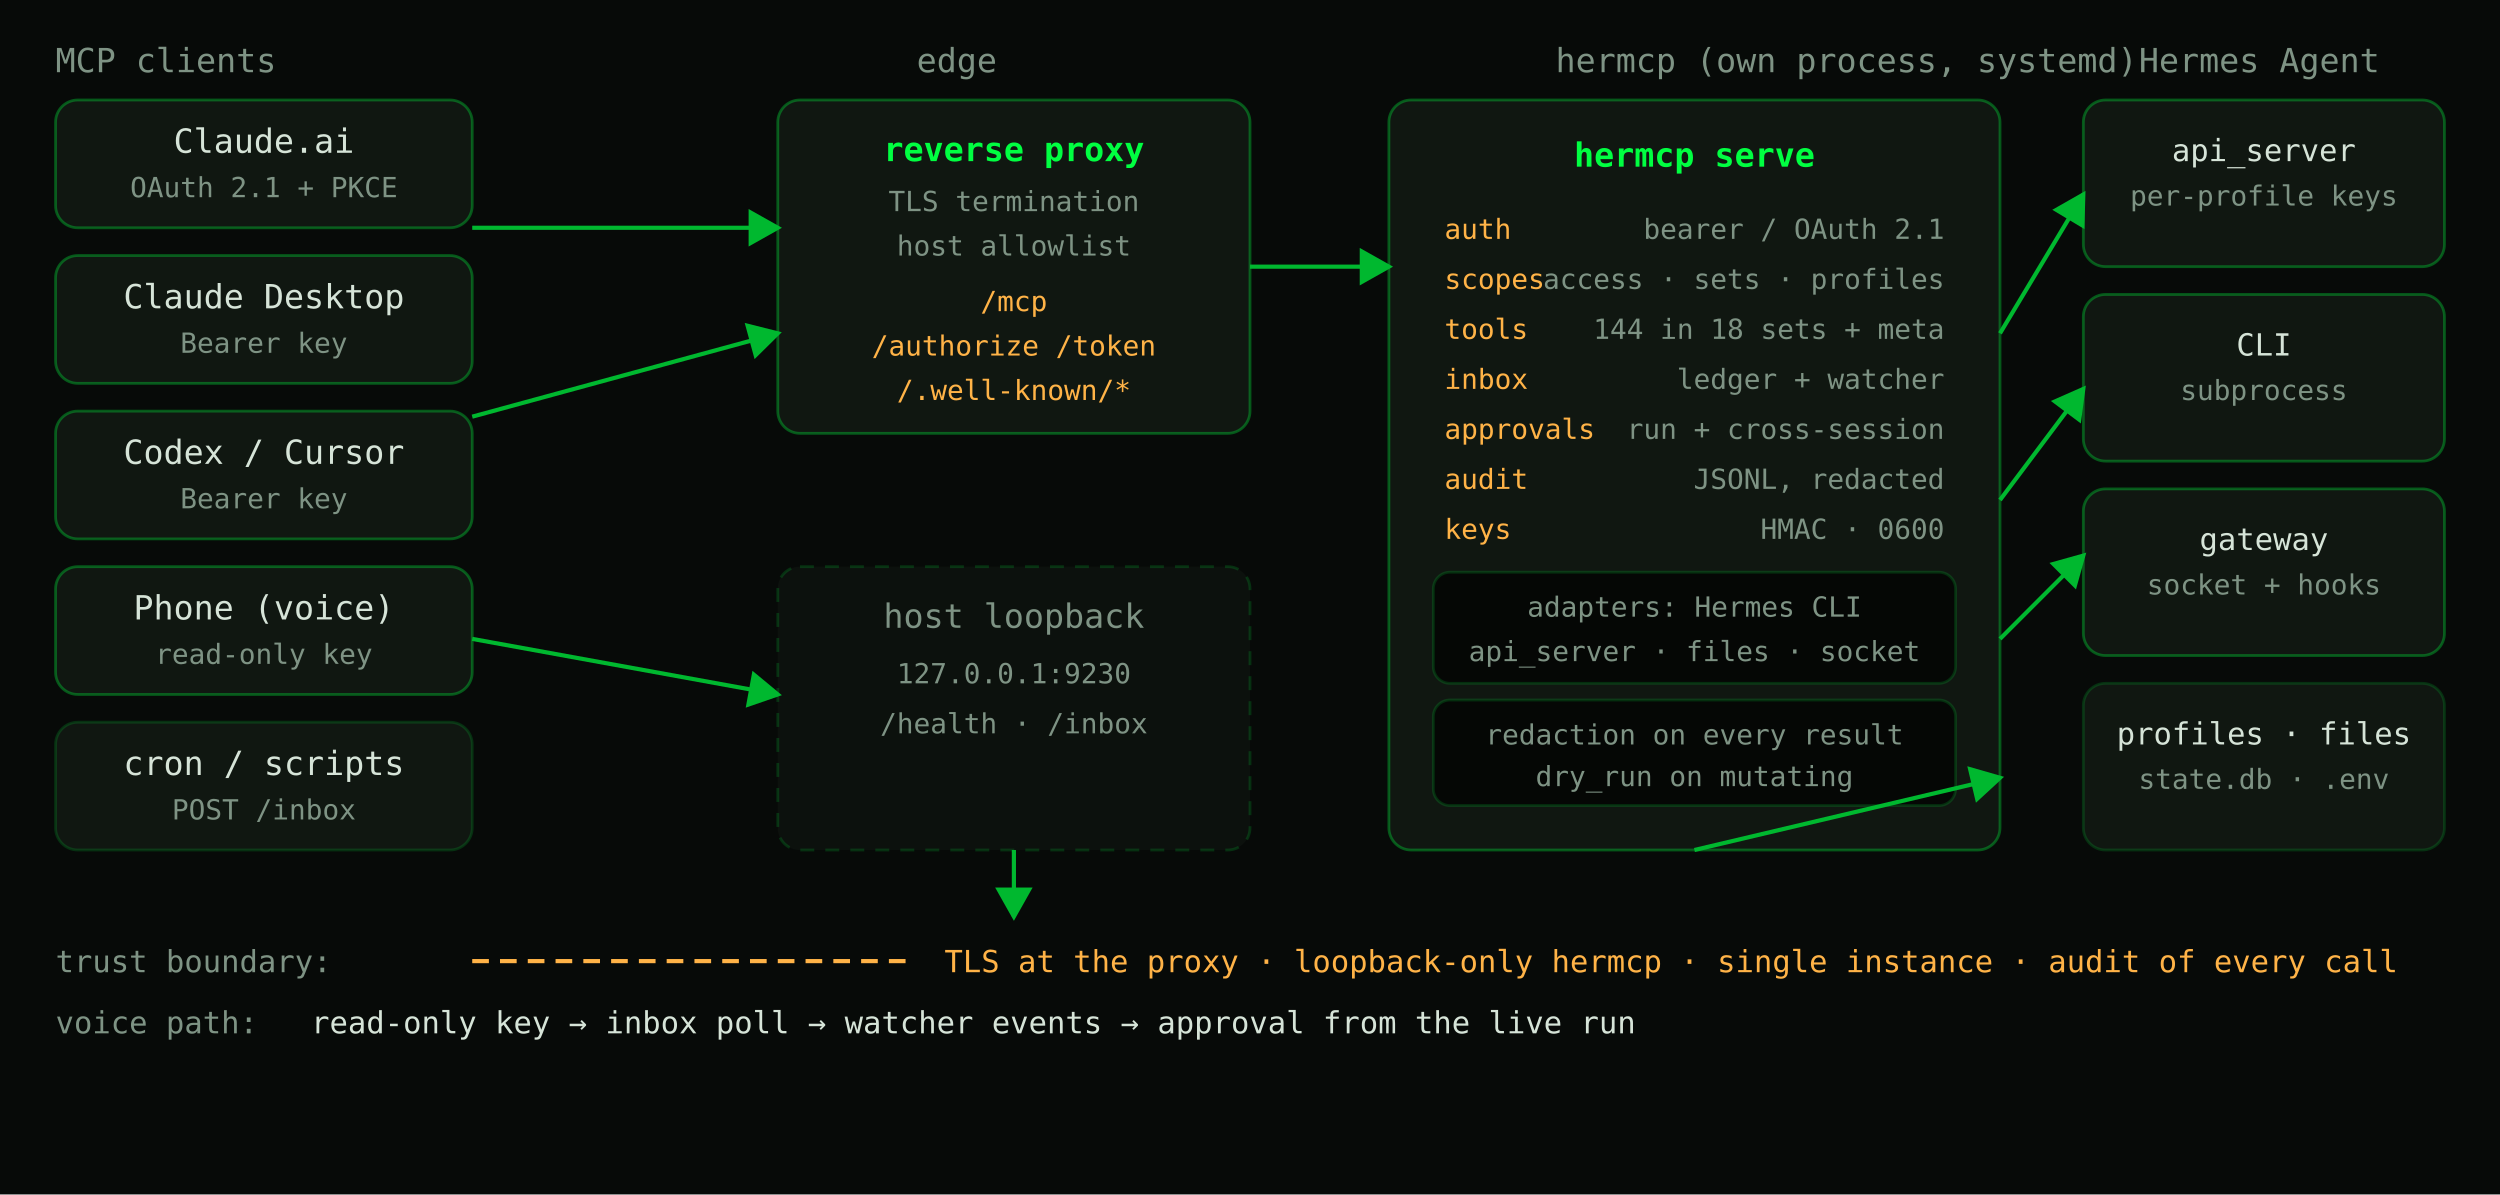
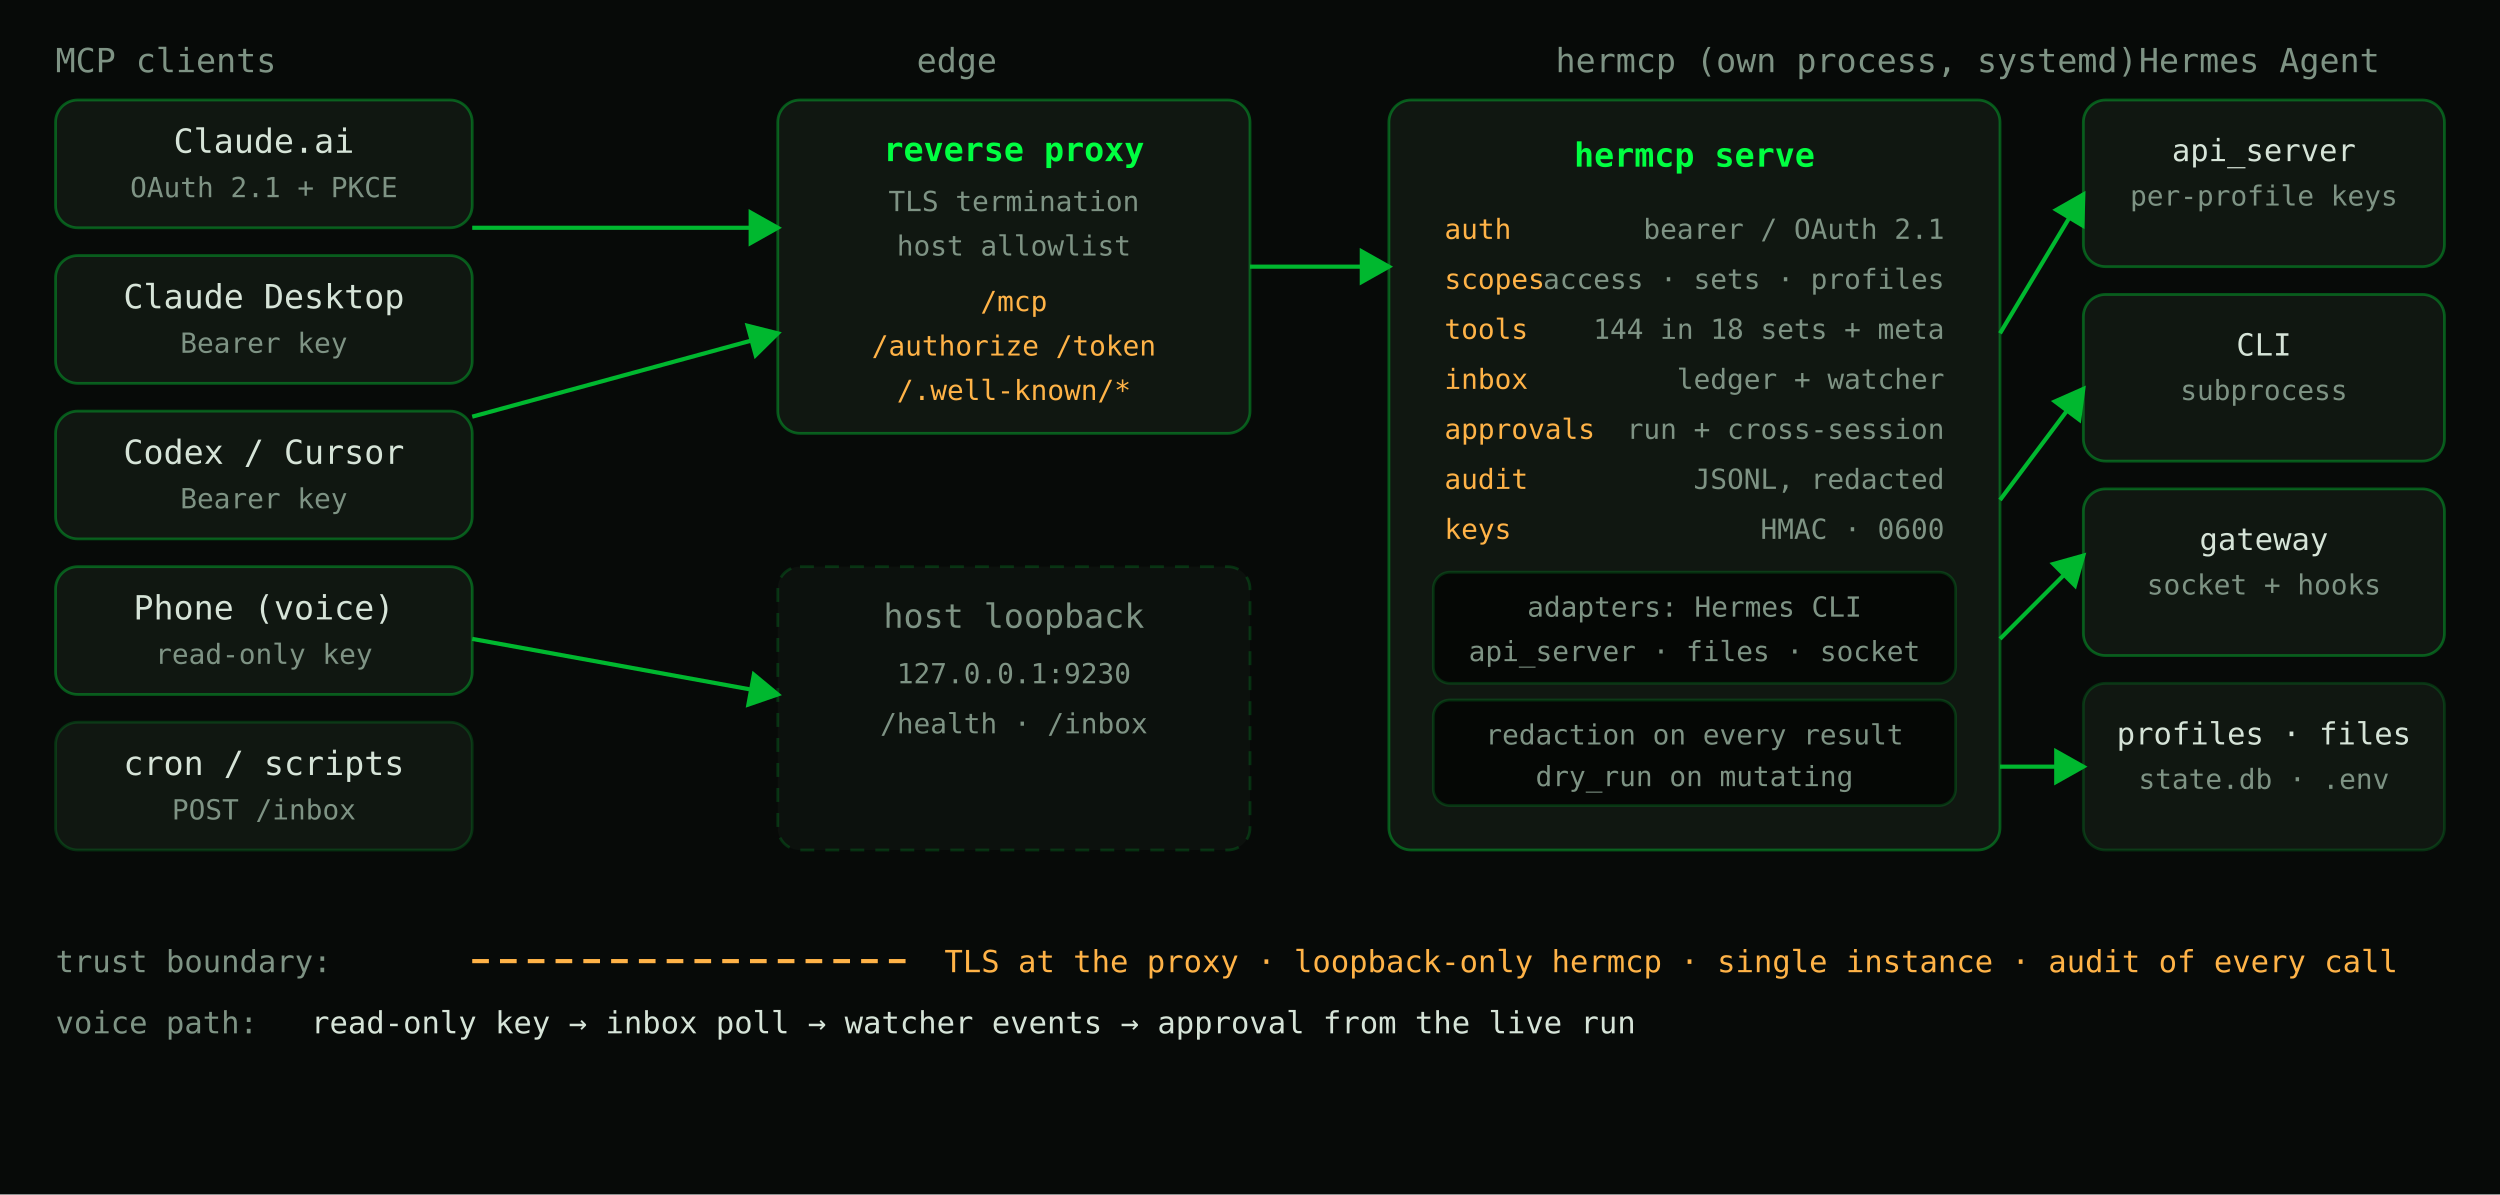
<svg xmlns="http://www.w3.org/2000/svg" viewBox="0 0 900 430" width="900" height="430" role="img" aria-labelledby="title desc">
  <rect width="900" height="430" fill="#070a08" />
  <defs>
    <marker id="pdArw" markerWidth="9" markerHeight="9" refX="7" refY="4.5" orient="auto">
      <path d="M0,0 L8,4.5 L0,9 Z" fill="#00b82f" />
    </marker>
  </defs>
  <text x="20" y="26" fill="#7e9384" font-family="monospace" font-size="12">MCP clients</text>
  <rect x="20" y="36" width="150" height="46" rx="8" fill="#101711" stroke="rgba(0,255,65,.32)" />
  <text x="95" y="55" fill="#d6e4d8" font-family="monospace" font-size="12" text-anchor="middle">Claude.ai</text>
  <text x="95" y="71" fill="#7e9384" font-family="monospace" font-size="10" text-anchor="middle">OAuth 2.1 + PKCE</text>
  <rect x="20" y="92" width="150" height="46" rx="8" fill="#101711" stroke="rgba(0,255,65,.32)" />
  <text x="95" y="111" fill="#d6e4d8" font-family="monospace" font-size="12" text-anchor="middle">Claude Desktop</text>
  <text x="95" y="127" fill="#7e9384" font-family="monospace" font-size="10" text-anchor="middle">Bearer key</text>
  <rect x="20" y="148" width="150" height="46" rx="8" fill="#101711" stroke="rgba(0,255,65,.32)" />
  <text x="95" y="167" fill="#d6e4d8" font-family="monospace" font-size="12" text-anchor="middle">Codex / Cursor</text>
  <text x="95" y="183" fill="#7e9384" font-family="monospace" font-size="10" text-anchor="middle">Bearer key</text>
  <rect x="20" y="204" width="150" height="46" rx="8" fill="#101711" stroke="rgba(0,255,65,.32)" />
  <text x="95" y="223" fill="#d6e4d8" font-family="monospace" font-size="12" text-anchor="middle">Phone (voice)</text>
  <text x="95" y="239" fill="#7e9384" font-family="monospace" font-size="10" text-anchor="middle">read-only key</text>
  <rect x="20" y="260" width="150" height="46" rx="8" fill="#101711" stroke="rgba(0,255,65,.16)" />
  <text x="95" y="279" fill="#d6e4d8" font-family="monospace" font-size="12" text-anchor="middle">cron / scripts</text>
  <text x="95" y="295" fill="#7e9384" font-family="monospace" font-size="10" text-anchor="middle">POST /inbox</text>
  <text x="330" y="26" fill="#7e9384" font-family="monospace" font-size="12">edge</text>
  <rect x="280" y="36" width="170" height="120" rx="8" fill="#101711" stroke="rgba(0,255,65,.32)" />
  <text x="365" y="58" fill="#00FF41" font-family="monospace" font-size="12" font-weight="bold" text-anchor="middle">reverse proxy</text>
  <text x="365" y="76" fill="#7e9384" font-family="monospace" font-size="10" text-anchor="middle">TLS termination</text>
  <text x="365" y="92" fill="#7e9384" font-family="monospace" font-size="10" text-anchor="middle">host allowlist</text>
  <text x="365" y="112" fill="#ffb347" font-family="monospace" font-size="10" text-anchor="middle">/mcp</text>
  <text x="365" y="128" fill="#ffb347" font-family="monospace" font-size="10" text-anchor="middle">/authorize /token</text>
  <text x="365" y="144" fill="#ffb347" font-family="monospace" font-size="10" text-anchor="middle">/.well-known/*</text>
  <rect x="280" y="204" width="170" height="102" rx="8" fill="#0c110d" stroke="rgba(0,255,65,.16)" stroke-dasharray="5 4" />
  <text x="365" y="226" fill="#7e9384" font-family="monospace" font-size="12" text-anchor="middle">host loopback</text>
  <text x="365" y="246" fill="#7e9384" font-family="monospace" font-size="10" text-anchor="middle">127.0.0.1:9230</text>
  <text x="365" y="264" fill="#7e9384" font-family="monospace" font-size="10" text-anchor="middle">/health · /inbox</text>
  <line x1="170" y1="82" x2="280" y2="82" stroke="#00b82f" stroke-width="1.5" marker-end="url(#pdArw)" />
  <line x1="170" y1="150" x2="280" y2="120" stroke="#00b82f" stroke-width="1.5" marker-end="url(#pdArw)" />
  <line x1="170" y1="230" x2="280" y2="250" stroke="#00b82f" stroke-width="1.5" marker-end="url(#pdArw)" />
  <text x="560" y="26" fill="#7e9384" font-family="monospace" font-size="12">hermcp (own process, systemd)</text>
  <rect x="500" y="36" width="220" height="270" rx="8" fill="#101711" stroke="rgba(0,255,65,.32)" />
  <text x="610" y="60" fill="#00FF41" font-family="monospace" font-size="12" font-weight="bold" text-anchor="middle">hermcp serve</text>
  <text x="520" y="86" fill="#ffb347" font-family="monospace" font-size="10">auth</text>
  <text x="700" y="86" fill="#7e9384" font-family="monospace" font-size="10" text-anchor="end">bearer / OAuth 2.1</text>
  <text x="520" y="104" fill="#ffb347" font-family="monospace" font-size="10">scopes</text>
  <text x="700" y="104" fill="#7e9384" font-family="monospace" font-size="10" text-anchor="end">access · sets · profiles</text>
  <text x="520" y="122" fill="#ffb347" font-family="monospace" font-size="10">tools</text>
  <text x="700" y="122" fill="#7e9384" font-family="monospace" font-size="10" text-anchor="end">144 in 18 sets + meta</text>
  <text x="520" y="140" fill="#ffb347" font-family="monospace" font-size="10">inbox</text>
  <text x="700" y="140" fill="#7e9384" font-family="monospace" font-size="10" text-anchor="end">ledger + watcher</text>
  <text x="520" y="158" fill="#ffb347" font-family="monospace" font-size="10">approvals</text>
  <text x="700" y="158" fill="#7e9384" font-family="monospace" font-size="10" text-anchor="end">run + cross-session</text>
  <text x="520" y="176" fill="#ffb347" font-family="monospace" font-size="10">audit</text>
  <text x="700" y="176" fill="#7e9384" font-family="monospace" font-size="10" text-anchor="end">JSONL, redacted</text>
  <text x="520" y="194" fill="#ffb347" font-family="monospace" font-size="10">keys</text>
  <text x="700" y="194" fill="#7e9384" font-family="monospace" font-size="10" text-anchor="end">HMAC · 0600</text>
  <rect x="516" y="206" width="188" height="40" rx="6" fill="#050705" stroke="rgba(0,255,65,.16)" />
  <text x="610" y="222" fill="#7e9384" font-family="monospace" font-size="10" text-anchor="middle">adapters: Hermes CLI</text>
  <text x="610" y="238" fill="#7e9384" font-family="monospace" font-size="10" text-anchor="middle">api_server · files · socket</text>
  <rect x="516" y="252" width="188" height="38" rx="6" fill="#050705" stroke="rgba(0,255,65,.16)" />
  <text x="610" y="268" fill="#7e9384" font-family="monospace" font-size="10" text-anchor="middle">redaction on every result</text>
  <text x="610" y="283" fill="#7e9384" font-family="monospace" font-size="10" text-anchor="middle">dry_run on mutating</text>
  <line x1="450" y1="96" x2="500" y2="96" stroke="#00b82f" stroke-width="1.5" marker-end="url(#pdArw)" />
-   <line x1="365" y1="306" x2="365" y2="330" stroke="#00b82f" stroke-width="1.5" marker-end="url(#pdArw)" />
  <text x="770" y="26" fill="#7e9384" font-family="monospace" font-size="12">Hermes Agent</text>
  <rect x="750" y="36" width="130" height="60" rx="8" fill="#101711" stroke="rgba(0,255,65,.32)" />
  <text x="815" y="58" fill="#d6e4d8" font-family="monospace" font-size="11" text-anchor="middle">api_server</text>
  <text x="815" y="74" fill="#7e9384" font-family="monospace" font-size="10" text-anchor="middle">per-profile keys</text>
  <rect x="750" y="106" width="130" height="60" rx="8" fill="#101711" stroke="rgba(0,255,65,.32)" />
  <text x="815" y="128" fill="#d6e4d8" font-family="monospace" font-size="11" text-anchor="middle">CLI</text>
  <text x="815" y="144" fill="#7e9384" font-family="monospace" font-size="10" text-anchor="middle">subprocess</text>
  <rect x="750" y="176" width="130" height="60" rx="8" fill="#101711" stroke="rgba(0,255,65,.32)" />
  <text x="815" y="198" fill="#d6e4d8" font-family="monospace" font-size="11" text-anchor="middle">gateway</text>
  <text x="815" y="214" fill="#7e9384" font-family="monospace" font-size="10" text-anchor="middle">socket + hooks</text>
  <rect x="750" y="246" width="130" height="60" rx="8" fill="#101711" stroke="rgba(0,255,65,.16)" />
  <text x="815" y="268" fill="#d6e4d8" font-family="monospace" font-size="11" text-anchor="middle">profiles · files</text>
  <text x="815" y="284" fill="#7e9384" font-family="monospace" font-size="10" text-anchor="middle">state.db · .env</text>
  <line x1="720" y1="120" x2="750" y2="70" stroke="#00b82f" stroke-width="1.5" marker-end="url(#pdArw)" />
  <line x1="720" y1="180" x2="750" y2="140" stroke="#00b82f" stroke-width="1.5" marker-end="url(#pdArw)" />
  <line x1="720" y1="230" x2="750" y2="200" stroke="#00b82f" stroke-width="1.5" marker-end="url(#pdArw)" />
-   <line x1="610" y1="306" x2="720" y2="280" stroke="#00b82f" stroke-width="1.5" marker-end="url(#pdArw)" />
+   <line x1="720" y1="276" x2="750" y2="276" stroke="#00b82f" stroke-width="1.5" marker-end="url(#pdArw)" />
  <text x="20" y="350" fill="#7e9384" font-family="monospace" font-size="11">trust boundary:</text>
  <line x1="170" y1="346" x2="330" y2="346" stroke="#ffb347" stroke-width="1.5" stroke-dasharray="6 4" />
  <text x="340" y="350" fill="#ffb347" font-family="monospace" font-size="11">TLS at the proxy · loopback-only hermcp · single instance · audit of every call</text>
  <text x="20" y="372" fill="#7e9384" font-family="monospace" font-size="11">voice path:</text>
  <text x="112" y="372" fill="#d6e4d8" font-family="monospace" font-size="11">read-only key → inbox poll → watcher events → approval from the live run</text>
</svg>
